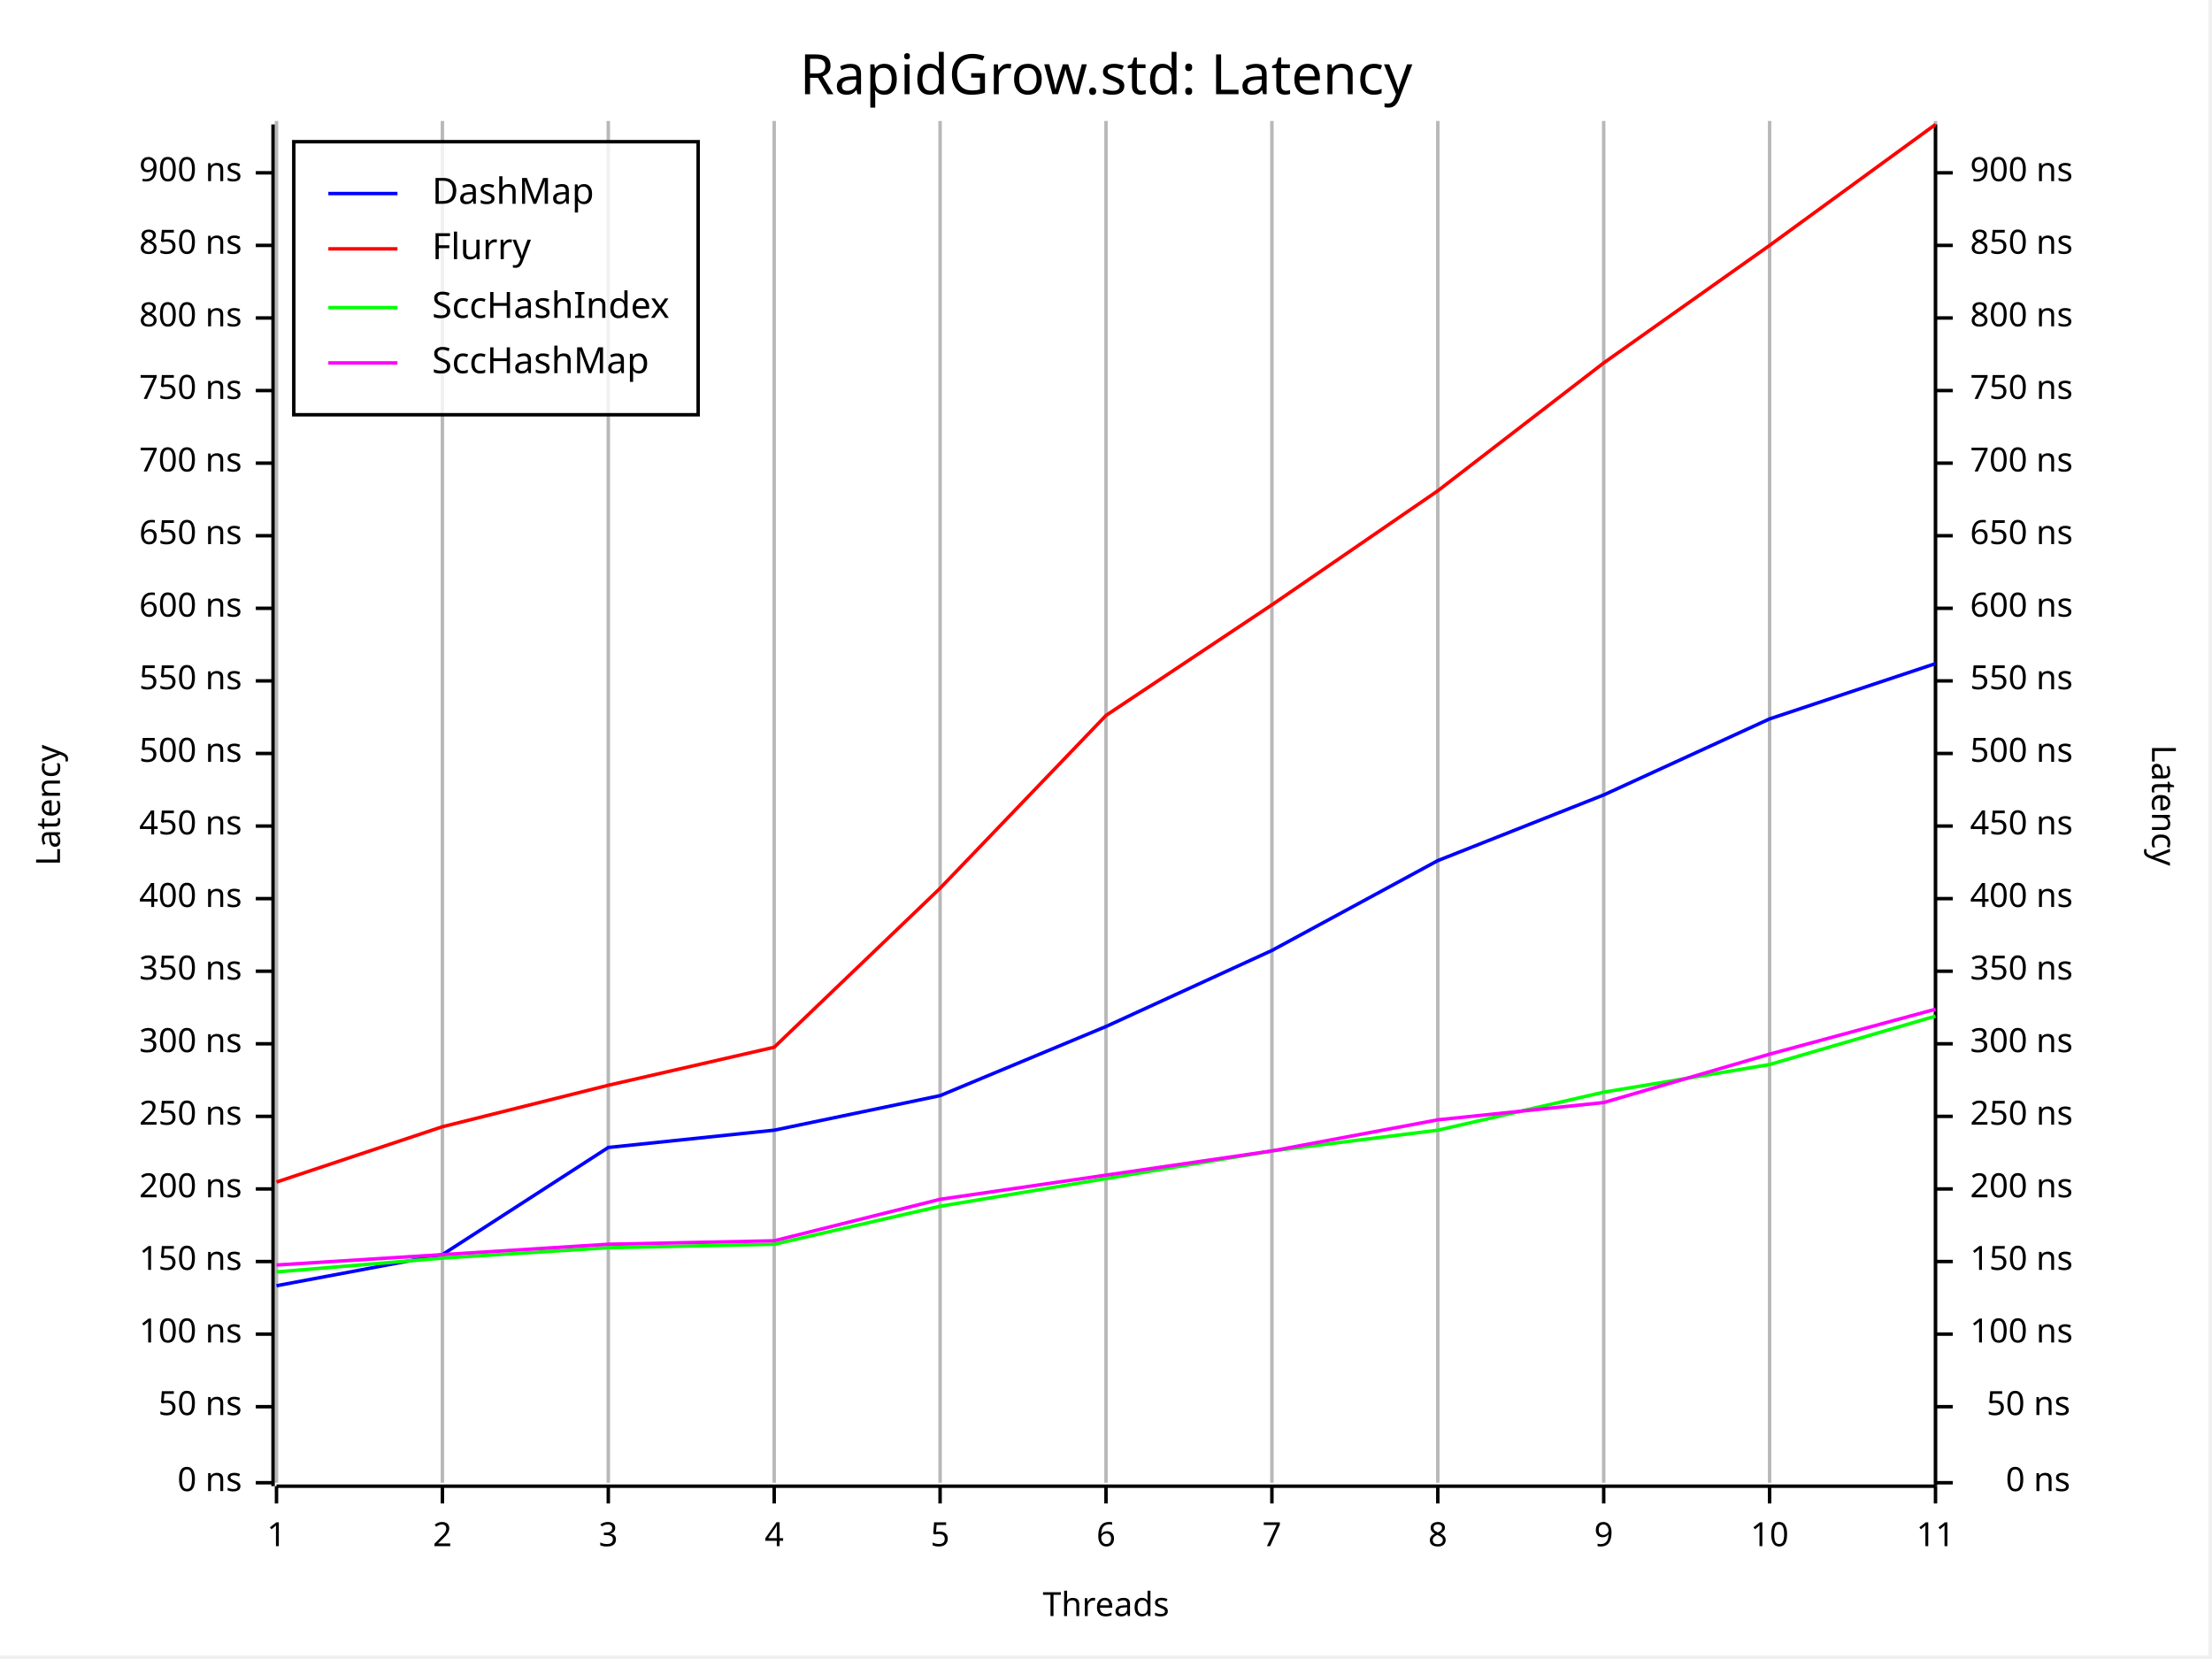
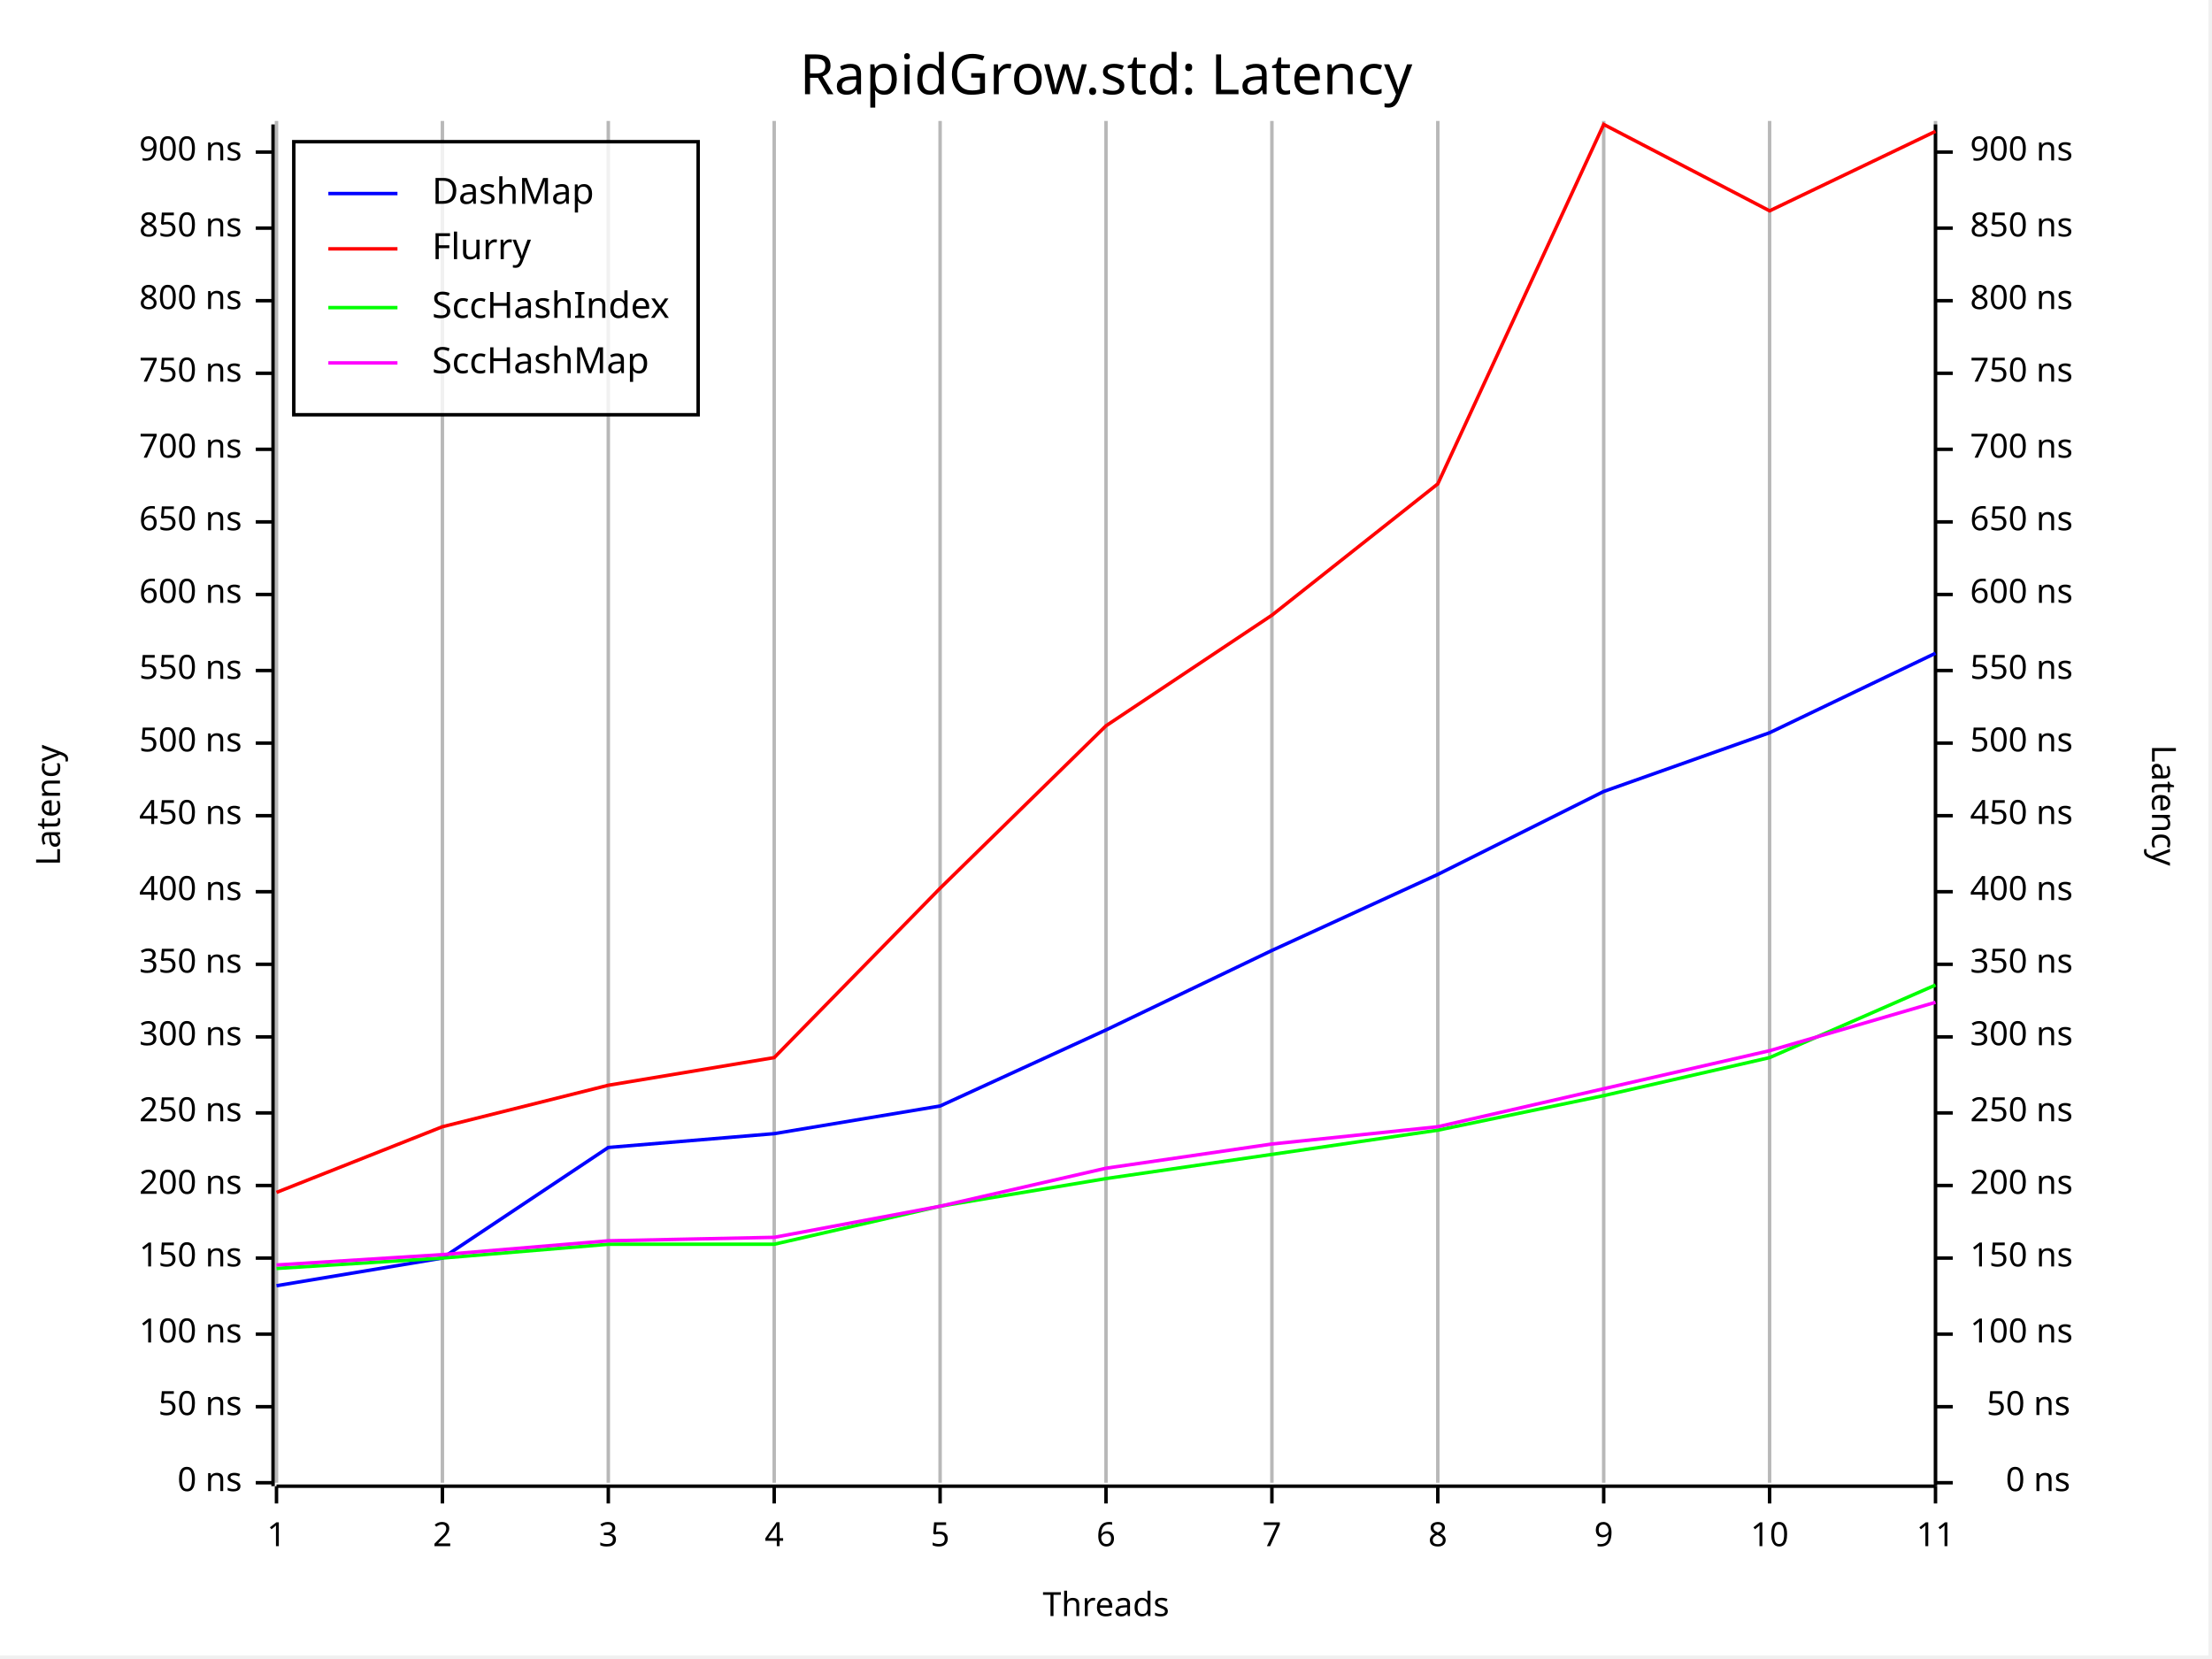
<svg xmlns="http://www.w3.org/2000/svg" width="640" height="480" viewBox="0 0 640 480">
  <rect x="0" y="0" width="639" height="479" opacity="1" fill="#FFFFFF" stroke="none" />
  <text x="320" y="15" dy="0.76em" text-anchor="middle" font-family="Fira Code" font-size="16.129" opacity="1" fill="#000000">
RapidGrow.std: Latency
</text>
  <line opacity="0.1" stroke="#000000" stroke-width="1" x1="80" y1="429" x2="80" y2="35" />
  <line opacity="0.1" stroke="#000000" stroke-width="1" x1="128" y1="429" x2="128" y2="35" />
  <line opacity="0.1" stroke="#000000" stroke-width="1" x1="176" y1="429" x2="176" y2="35" />
  <line opacity="0.1" stroke="#000000" stroke-width="1" x1="224" y1="429" x2="224" y2="35" />
  <line opacity="0.1" stroke="#000000" stroke-width="1" x1="272" y1="429" x2="272" y2="35" />
  <line opacity="0.1" stroke="#000000" stroke-width="1" x1="320" y1="429" x2="320" y2="35" />
  <line opacity="0.1" stroke="#000000" stroke-width="1" x1="368" y1="429" x2="368" y2="35" />
  <line opacity="0.1" stroke="#000000" stroke-width="1" x1="416" y1="429" x2="416" y2="35" />
  <line opacity="0.1" stroke="#000000" stroke-width="1" x1="464" y1="429" x2="464" y2="35" />
  <line opacity="0.1" stroke="#000000" stroke-width="1" x1="512" y1="429" x2="512" y2="35" />
  <line opacity="0.1" stroke="#000000" stroke-width="1" x1="560" y1="429" x2="560" y2="35" />
  <text x="10" y="233" dy="0.76em" text-anchor="middle" font-family="sans-serif" font-size="9.677" opacity="1" fill="#000000" transform="rotate(270, 10, 233)">
Latency
</text>
  <text x="320" y="470" dy="-0.5ex" text-anchor="middle" font-family="sans-serif" font-size="9.677" opacity="1" fill="#000000">
Threads
</text>
  <text x="630" y="233" dy="0.76em" text-anchor="middle" font-family="sans-serif" font-size="9.677" opacity="1" fill="#000000" transform="rotate(90, 630, 233)">
Latency
</text>
  <line opacity="0.2" stroke="#000000" stroke-width="1" x1="80" y1="429" x2="80" y2="35" />
  <line opacity="0.2" stroke="#000000" stroke-width="1" x1="128" y1="429" x2="128" y2="35" />
  <line opacity="0.2" stroke="#000000" stroke-width="1" x1="176" y1="429" x2="176" y2="35" />
  <line opacity="0.2" stroke="#000000" stroke-width="1" x1="224" y1="429" x2="224" y2="35" />
  <line opacity="0.2" stroke="#000000" stroke-width="1" x1="272" y1="429" x2="272" y2="35" />
  <line opacity="0.2" stroke="#000000" stroke-width="1" x1="320" y1="429" x2="320" y2="35" />
  <line opacity="0.2" stroke="#000000" stroke-width="1" x1="368" y1="429" x2="368" y2="35" />
  <line opacity="0.2" stroke="#000000" stroke-width="1" x1="416" y1="429" x2="416" y2="35" />
  <line opacity="0.2" stroke="#000000" stroke-width="1" x1="464" y1="429" x2="464" y2="35" />
  <line opacity="0.2" stroke="#000000" stroke-width="1" x1="512" y1="429" x2="512" y2="35" />
  <line opacity="0.2" stroke="#000000" stroke-width="1" x1="560" y1="429" x2="560" y2="35" />
  <polyline fill="none" opacity="1" stroke="#000000" stroke-width="1" points="79,36 79,430 " />
  <text x="70" y="429" dy="0.5ex" text-anchor="end" font-family="sans-serif" font-size="9.677" opacity="1" fill="#000000">
0 ns
</text>
  <polyline fill="none" opacity="1" stroke="#000000" stroke-width="1" points="74,429 79,429 " />
  <text x="70" y="407" dy="0.5ex" text-anchor="end" font-family="sans-serif" font-size="9.677" opacity="1" fill="#000000">
50 ns
</text>
  <polyline fill="none" opacity="1" stroke="#000000" stroke-width="1" points="74,407 79,407 " />
  <text x="70" y="386" dy="0.5ex" text-anchor="end" font-family="sans-serif" font-size="9.677" opacity="1" fill="#000000">
100 ns
</text>
  <polyline fill="none" opacity="1" stroke="#000000" stroke-width="1" points="74,386 79,386 " />
-   <text x="70" y="365" dy="0.5ex" text-anchor="end" font-family="sans-serif" font-size="9.677" opacity="1" fill="#000000">
+   <text x="70" y="364" dy="0.5ex" text-anchor="end" font-family="sans-serif" font-size="9.677" opacity="1" fill="#000000">
150 ns
</text>
-   <polyline fill="none" opacity="1" stroke="#000000" stroke-width="1" points="74,365 79,365 " />
-   <text x="70" y="344" dy="0.5ex" text-anchor="end" font-family="sans-serif" font-size="9.677" opacity="1" fill="#000000">
+   <polyline fill="none" opacity="1" stroke="#000000" stroke-width="1" points="74,364 79,364 " />
+   <text x="70" y="343" dy="0.5ex" text-anchor="end" font-family="sans-serif" font-size="9.677" opacity="1" fill="#000000">
200 ns
</text>
-   <polyline fill="none" opacity="1" stroke="#000000" stroke-width="1" points="74,344 79,344 " />
-   <text x="70" y="323" dy="0.5ex" text-anchor="end" font-family="sans-serif" font-size="9.677" opacity="1" fill="#000000">
+   <polyline fill="none" opacity="1" stroke="#000000" stroke-width="1" points="74,343 79,343 " />
+   <text x="70" y="322" dy="0.5ex" text-anchor="end" font-family="sans-serif" font-size="9.677" opacity="1" fill="#000000">
250 ns
</text>
-   <polyline fill="none" opacity="1" stroke="#000000" stroke-width="1" points="74,323 79,323 " />
-   <text x="70" y="302" dy="0.5ex" text-anchor="end" font-family="sans-serif" font-size="9.677" opacity="1" fill="#000000">
+   <polyline fill="none" opacity="1" stroke="#000000" stroke-width="1" points="74,322 79,322 " />
+   <text x="70" y="300" dy="0.5ex" text-anchor="end" font-family="sans-serif" font-size="9.677" opacity="1" fill="#000000">
300 ns
</text>
-   <polyline fill="none" opacity="1" stroke="#000000" stroke-width="1" points="74,302 79,302 " />
-   <text x="70" y="281" dy="0.5ex" text-anchor="end" font-family="sans-serif" font-size="9.677" opacity="1" fill="#000000">
+   <polyline fill="none" opacity="1" stroke="#000000" stroke-width="1" points="74,300 79,300 " />
+   <text x="70" y="279" dy="0.5ex" text-anchor="end" font-family="sans-serif" font-size="9.677" opacity="1" fill="#000000">
350 ns
</text>
-   <polyline fill="none" opacity="1" stroke="#000000" stroke-width="1" points="74,281 79,281 " />
-   <text x="70" y="260" dy="0.5ex" text-anchor="end" font-family="sans-serif" font-size="9.677" opacity="1" fill="#000000">
+   <polyline fill="none" opacity="1" stroke="#000000" stroke-width="1" points="74,279 79,279 " />
+   <text x="70" y="258" dy="0.5ex" text-anchor="end" font-family="sans-serif" font-size="9.677" opacity="1" fill="#000000">
400 ns
</text>
-   <polyline fill="none" opacity="1" stroke="#000000" stroke-width="1" points="74,260 79,260 " />
-   <text x="70" y="239" dy="0.5ex" text-anchor="end" font-family="sans-serif" font-size="9.677" opacity="1" fill="#000000">
+   <polyline fill="none" opacity="1" stroke="#000000" stroke-width="1" points="74,258 79,258 " />
+   <text x="70" y="236" dy="0.5ex" text-anchor="end" font-family="sans-serif" font-size="9.677" opacity="1" fill="#000000">
450 ns
</text>
-   <polyline fill="none" opacity="1" stroke="#000000" stroke-width="1" points="74,239 79,239 " />
-   <text x="70" y="218" dy="0.5ex" text-anchor="end" font-family="sans-serif" font-size="9.677" opacity="1" fill="#000000">
+   <polyline fill="none" opacity="1" stroke="#000000" stroke-width="1" points="74,236 79,236 " />
+   <text x="70" y="215" dy="0.5ex" text-anchor="end" font-family="sans-serif" font-size="9.677" opacity="1" fill="#000000">
500 ns
</text>
-   <polyline fill="none" opacity="1" stroke="#000000" stroke-width="1" points="74,218 79,218 " />
-   <text x="70" y="197" dy="0.5ex" text-anchor="end" font-family="sans-serif" font-size="9.677" opacity="1" fill="#000000">
+   <polyline fill="none" opacity="1" stroke="#000000" stroke-width="1" points="74,215 79,215 " />
+   <text x="70" y="194" dy="0.5ex" text-anchor="end" font-family="sans-serif" font-size="9.677" opacity="1" fill="#000000">
550 ns
</text>
-   <polyline fill="none" opacity="1" stroke="#000000" stroke-width="1" points="74,197 79,197 " />
-   <text x="70" y="176" dy="0.5ex" text-anchor="end" font-family="sans-serif" font-size="9.677" opacity="1" fill="#000000">
+   <polyline fill="none" opacity="1" stroke="#000000" stroke-width="1" points="74,194 79,194 " />
+   <text x="70" y="172" dy="0.5ex" text-anchor="end" font-family="sans-serif" font-size="9.677" opacity="1" fill="#000000">
600 ns
</text>
-   <polyline fill="none" opacity="1" stroke="#000000" stroke-width="1" points="74,176 79,176 " />
-   <text x="70" y="155" dy="0.5ex" text-anchor="end" font-family="sans-serif" font-size="9.677" opacity="1" fill="#000000">
+   <polyline fill="none" opacity="1" stroke="#000000" stroke-width="1" points="74,172 79,172 " />
+   <text x="70" y="151" dy="0.5ex" text-anchor="end" font-family="sans-serif" font-size="9.677" opacity="1" fill="#000000">
650 ns
</text>
-   <polyline fill="none" opacity="1" stroke="#000000" stroke-width="1" points="74,155 79,155 " />
-   <text x="70" y="134" dy="0.5ex" text-anchor="end" font-family="sans-serif" font-size="9.677" opacity="1" fill="#000000">
+   <polyline fill="none" opacity="1" stroke="#000000" stroke-width="1" points="74,151 79,151 " />
+   <text x="70" y="130" dy="0.5ex" text-anchor="end" font-family="sans-serif" font-size="9.677" opacity="1" fill="#000000">
700 ns
</text>
-   <polyline fill="none" opacity="1" stroke="#000000" stroke-width="1" points="74,134 79,134 " />
-   <text x="70" y="113" dy="0.5ex" text-anchor="end" font-family="sans-serif" font-size="9.677" opacity="1" fill="#000000">
+   <polyline fill="none" opacity="1" stroke="#000000" stroke-width="1" points="74,130 79,130 " />
+   <text x="70" y="108" dy="0.5ex" text-anchor="end" font-family="sans-serif" font-size="9.677" opacity="1" fill="#000000">
750 ns
</text>
-   <polyline fill="none" opacity="1" stroke="#000000" stroke-width="1" points="74,113 79,113 " />
-   <text x="70" y="92" dy="0.5ex" text-anchor="end" font-family="sans-serif" font-size="9.677" opacity="1" fill="#000000">
+   <polyline fill="none" opacity="1" stroke="#000000" stroke-width="1" points="74,108 79,108 " />
+   <text x="70" y="87" dy="0.5ex" text-anchor="end" font-family="sans-serif" font-size="9.677" opacity="1" fill="#000000">
800 ns
</text>
-   <polyline fill="none" opacity="1" stroke="#000000" stroke-width="1" points="74,92 79,92 " />
-   <text x="70" y="71" dy="0.5ex" text-anchor="end" font-family="sans-serif" font-size="9.677" opacity="1" fill="#000000">
+   <polyline fill="none" opacity="1" stroke="#000000" stroke-width="1" points="74,87 79,87 " />
+   <text x="70" y="66" dy="0.5ex" text-anchor="end" font-family="sans-serif" font-size="9.677" opacity="1" fill="#000000">
850 ns
</text>
-   <polyline fill="none" opacity="1" stroke="#000000" stroke-width="1" points="74,71 79,71 " />
-   <text x="70" y="50" dy="0.5ex" text-anchor="end" font-family="sans-serif" font-size="9.677" opacity="1" fill="#000000">
+   <polyline fill="none" opacity="1" stroke="#000000" stroke-width="1" points="74,66 79,66 " />
+   <text x="70" y="44" dy="0.5ex" text-anchor="end" font-family="sans-serif" font-size="9.677" opacity="1" fill="#000000">
900 ns
</text>
-   <polyline fill="none" opacity="1" stroke="#000000" stroke-width="1" points="74,50 79,50 " />
+   <polyline fill="none" opacity="1" stroke="#000000" stroke-width="1" points="74,44 79,44 " />
  <polyline fill="none" opacity="1" stroke="#000000" stroke-width="1" points="80,430 560,430 " />
  <text x="80" y="440" dy="0.76em" text-anchor="middle" font-family="sans-serif" font-size="9.677" opacity="1" fill="#000000">
1
</text>
  <polyline fill="none" opacity="1" stroke="#000000" stroke-width="1" points="80,430 80,435 " />
  <text x="128" y="440" dy="0.76em" text-anchor="middle" font-family="sans-serif" font-size="9.677" opacity="1" fill="#000000">
2
</text>
  <polyline fill="none" opacity="1" stroke="#000000" stroke-width="1" points="128,430 128,435 " />
  <text x="176" y="440" dy="0.76em" text-anchor="middle" font-family="sans-serif" font-size="9.677" opacity="1" fill="#000000">
3
</text>
  <polyline fill="none" opacity="1" stroke="#000000" stroke-width="1" points="176,430 176,435 " />
  <text x="224" y="440" dy="0.76em" text-anchor="middle" font-family="sans-serif" font-size="9.677" opacity="1" fill="#000000">
4
</text>
  <polyline fill="none" opacity="1" stroke="#000000" stroke-width="1" points="224,430 224,435 " />
  <text x="272" y="440" dy="0.76em" text-anchor="middle" font-family="sans-serif" font-size="9.677" opacity="1" fill="#000000">
5
</text>
  <polyline fill="none" opacity="1" stroke="#000000" stroke-width="1" points="272,430 272,435 " />
  <text x="320" y="440" dy="0.76em" text-anchor="middle" font-family="sans-serif" font-size="9.677" opacity="1" fill="#000000">
6
</text>
  <polyline fill="none" opacity="1" stroke="#000000" stroke-width="1" points="320,430 320,435 " />
  <text x="368" y="440" dy="0.76em" text-anchor="middle" font-family="sans-serif" font-size="9.677" opacity="1" fill="#000000">
7
</text>
  <polyline fill="none" opacity="1" stroke="#000000" stroke-width="1" points="368,430 368,435 " />
  <text x="416" y="440" dy="0.76em" text-anchor="middle" font-family="sans-serif" font-size="9.677" opacity="1" fill="#000000">
8
</text>
  <polyline fill="none" opacity="1" stroke="#000000" stroke-width="1" points="416,430 416,435 " />
  <text x="464" y="440" dy="0.76em" text-anchor="middle" font-family="sans-serif" font-size="9.677" opacity="1" fill="#000000">
9
</text>
  <polyline fill="none" opacity="1" stroke="#000000" stroke-width="1" points="464,430 464,435 " />
  <text x="512" y="440" dy="0.76em" text-anchor="middle" font-family="sans-serif" font-size="9.677" opacity="1" fill="#000000">
10
</text>
  <polyline fill="none" opacity="1" stroke="#000000" stroke-width="1" points="512,430 512,435 " />
  <text x="560" y="440" dy="0.76em" text-anchor="middle" font-family="sans-serif" font-size="9.677" opacity="1" fill="#000000">
11
</text>
  <polyline fill="none" opacity="1" stroke="#000000" stroke-width="1" points="560,430 560,435 " />
  <polyline fill="none" opacity="1" stroke="#000000" stroke-width="1" points="560,36 560,430 " />
  <text x="599" y="429" dy="0.5ex" text-anchor="end" font-family="sans-serif" font-size="9.677" opacity="1" fill="#000000">
0 ns
</text>
  <polyline fill="none" opacity="1" stroke="#000000" stroke-width="1" points="560,429 565,429 " />
  <text x="599" y="407" dy="0.5ex" text-anchor="end" font-family="sans-serif" font-size="9.677" opacity="1" fill="#000000">
50 ns
</text>
  <polyline fill="none" opacity="1" stroke="#000000" stroke-width="1" points="560,407 565,407 " />
  <text x="570" y="386" dy="0.5ex" text-anchor="start" font-family="sans-serif" font-size="9.677" opacity="1" fill="#000000">
100 ns
</text>
  <polyline fill="none" opacity="1" stroke="#000000" stroke-width="1" points="560,386 565,386 " />
-   <text x="570" y="365" dy="0.5ex" text-anchor="start" font-family="sans-serif" font-size="9.677" opacity="1" fill="#000000">
+   <text x="570" y="364" dy="0.5ex" text-anchor="start" font-family="sans-serif" font-size="9.677" opacity="1" fill="#000000">
150 ns
</text>
-   <polyline fill="none" opacity="1" stroke="#000000" stroke-width="1" points="560,365 565,365 " />
-   <text x="570" y="344" dy="0.5ex" text-anchor="start" font-family="sans-serif" font-size="9.677" opacity="1" fill="#000000">
+   <polyline fill="none" opacity="1" stroke="#000000" stroke-width="1" points="560,364 565,364 " />
+   <text x="570" y="343" dy="0.5ex" text-anchor="start" font-family="sans-serif" font-size="9.677" opacity="1" fill="#000000">
200 ns
</text>
-   <polyline fill="none" opacity="1" stroke="#000000" stroke-width="1" points="560,344 565,344 " />
-   <text x="570" y="323" dy="0.5ex" text-anchor="start" font-family="sans-serif" font-size="9.677" opacity="1" fill="#000000">
+   <polyline fill="none" opacity="1" stroke="#000000" stroke-width="1" points="560,343 565,343 " />
+   <text x="570" y="322" dy="0.5ex" text-anchor="start" font-family="sans-serif" font-size="9.677" opacity="1" fill="#000000">
250 ns
</text>
-   <polyline fill="none" opacity="1" stroke="#000000" stroke-width="1" points="560,323 565,323 " />
-   <text x="570" y="302" dy="0.5ex" text-anchor="start" font-family="sans-serif" font-size="9.677" opacity="1" fill="#000000">
+   <polyline fill="none" opacity="1" stroke="#000000" stroke-width="1" points="560,322 565,322 " />
+   <text x="570" y="300" dy="0.5ex" text-anchor="start" font-family="sans-serif" font-size="9.677" opacity="1" fill="#000000">
300 ns
</text>
-   <polyline fill="none" opacity="1" stroke="#000000" stroke-width="1" points="560,302 565,302 " />
-   <text x="570" y="281" dy="0.5ex" text-anchor="start" font-family="sans-serif" font-size="9.677" opacity="1" fill="#000000">
+   <polyline fill="none" opacity="1" stroke="#000000" stroke-width="1" points="560,300 565,300 " />
+   <text x="570" y="279" dy="0.5ex" text-anchor="start" font-family="sans-serif" font-size="9.677" opacity="1" fill="#000000">
350 ns
</text>
-   <polyline fill="none" opacity="1" stroke="#000000" stroke-width="1" points="560,281 565,281 " />
-   <text x="570" y="260" dy="0.5ex" text-anchor="start" font-family="sans-serif" font-size="9.677" opacity="1" fill="#000000">
+   <polyline fill="none" opacity="1" stroke="#000000" stroke-width="1" points="560,279 565,279 " />
+   <text x="570" y="258" dy="0.5ex" text-anchor="start" font-family="sans-serif" font-size="9.677" opacity="1" fill="#000000">
400 ns
</text>
-   <polyline fill="none" opacity="1" stroke="#000000" stroke-width="1" points="560,260 565,260 " />
-   <text x="570" y="239" dy="0.5ex" text-anchor="start" font-family="sans-serif" font-size="9.677" opacity="1" fill="#000000">
+   <polyline fill="none" opacity="1" stroke="#000000" stroke-width="1" points="560,258 565,258 " />
+   <text x="570" y="236" dy="0.5ex" text-anchor="start" font-family="sans-serif" font-size="9.677" opacity="1" fill="#000000">
450 ns
</text>
-   <polyline fill="none" opacity="1" stroke="#000000" stroke-width="1" points="560,239 565,239 " />
-   <text x="570" y="218" dy="0.5ex" text-anchor="start" font-family="sans-serif" font-size="9.677" opacity="1" fill="#000000">
+   <polyline fill="none" opacity="1" stroke="#000000" stroke-width="1" points="560,236 565,236 " />
+   <text x="570" y="215" dy="0.5ex" text-anchor="start" font-family="sans-serif" font-size="9.677" opacity="1" fill="#000000">
500 ns
</text>
-   <polyline fill="none" opacity="1" stroke="#000000" stroke-width="1" points="560,218 565,218 " />
-   <text x="570" y="197" dy="0.5ex" text-anchor="start" font-family="sans-serif" font-size="9.677" opacity="1" fill="#000000">
+   <polyline fill="none" opacity="1" stroke="#000000" stroke-width="1" points="560,215 565,215 " />
+   <text x="570" y="194" dy="0.5ex" text-anchor="start" font-family="sans-serif" font-size="9.677" opacity="1" fill="#000000">
550 ns
</text>
-   <polyline fill="none" opacity="1" stroke="#000000" stroke-width="1" points="560,197 565,197 " />
-   <text x="570" y="176" dy="0.5ex" text-anchor="start" font-family="sans-serif" font-size="9.677" opacity="1" fill="#000000">
+   <polyline fill="none" opacity="1" stroke="#000000" stroke-width="1" points="560,194 565,194 " />
+   <text x="570" y="172" dy="0.5ex" text-anchor="start" font-family="sans-serif" font-size="9.677" opacity="1" fill="#000000">
600 ns
</text>
-   <polyline fill="none" opacity="1" stroke="#000000" stroke-width="1" points="560,176 565,176 " />
-   <text x="570" y="155" dy="0.5ex" text-anchor="start" font-family="sans-serif" font-size="9.677" opacity="1" fill="#000000">
+   <polyline fill="none" opacity="1" stroke="#000000" stroke-width="1" points="560,172 565,172 " />
+   <text x="570" y="151" dy="0.5ex" text-anchor="start" font-family="sans-serif" font-size="9.677" opacity="1" fill="#000000">
650 ns
</text>
-   <polyline fill="none" opacity="1" stroke="#000000" stroke-width="1" points="560,155 565,155 " />
-   <text x="570" y="134" dy="0.5ex" text-anchor="start" font-family="sans-serif" font-size="9.677" opacity="1" fill="#000000">
+   <polyline fill="none" opacity="1" stroke="#000000" stroke-width="1" points="560,151 565,151 " />
+   <text x="570" y="130" dy="0.5ex" text-anchor="start" font-family="sans-serif" font-size="9.677" opacity="1" fill="#000000">
700 ns
</text>
-   <polyline fill="none" opacity="1" stroke="#000000" stroke-width="1" points="560,134 565,134 " />
-   <text x="570" y="113" dy="0.5ex" text-anchor="start" font-family="sans-serif" font-size="9.677" opacity="1" fill="#000000">
+   <polyline fill="none" opacity="1" stroke="#000000" stroke-width="1" points="560,130 565,130 " />
+   <text x="570" y="108" dy="0.5ex" text-anchor="start" font-family="sans-serif" font-size="9.677" opacity="1" fill="#000000">
750 ns
</text>
-   <polyline fill="none" opacity="1" stroke="#000000" stroke-width="1" points="560,113 565,113 " />
-   <text x="570" y="92" dy="0.5ex" text-anchor="start" font-family="sans-serif" font-size="9.677" opacity="1" fill="#000000">
+   <polyline fill="none" opacity="1" stroke="#000000" stroke-width="1" points="560,108 565,108 " />
+   <text x="570" y="87" dy="0.5ex" text-anchor="start" font-family="sans-serif" font-size="9.677" opacity="1" fill="#000000">
800 ns
</text>
-   <polyline fill="none" opacity="1" stroke="#000000" stroke-width="1" points="560,92 565,92 " />
-   <text x="570" y="71" dy="0.5ex" text-anchor="start" font-family="sans-serif" font-size="9.677" opacity="1" fill="#000000">
+   <polyline fill="none" opacity="1" stroke="#000000" stroke-width="1" points="560,87 565,87 " />
+   <text x="570" y="66" dy="0.5ex" text-anchor="start" font-family="sans-serif" font-size="9.677" opacity="1" fill="#000000">
850 ns
</text>
-   <polyline fill="none" opacity="1" stroke="#000000" stroke-width="1" points="560,71 565,71 " />
-   <text x="570" y="50" dy="0.5ex" text-anchor="start" font-family="sans-serif" font-size="9.677" opacity="1" fill="#000000">
+   <polyline fill="none" opacity="1" stroke="#000000" stroke-width="1" points="560,66 565,66 " />
+   <text x="570" y="44" dy="0.5ex" text-anchor="start" font-family="sans-serif" font-size="9.677" opacity="1" fill="#000000">
900 ns
</text>
-   <polyline fill="none" opacity="1" stroke="#000000" stroke-width="1" points="560,50 565,50 " />
-   <polyline fill="none" opacity="1" stroke="#0000FF" stroke-width="1" points="80,372 128,363 176,332 224,327 272,317 320,297 368,275 416,249 464,230 512,208 560,192 " />
-   <polyline fill="none" opacity="1" stroke="#FF0000" stroke-width="1" points="80,342 128,326 176,314 224,303 272,257 320,207 368,175 416,142 464,105 512,71 560,36 " />
-   <polyline fill="none" opacity="1" stroke="#00FF00" stroke-width="1" points="80,368 128,364 176,361 224,360 272,349 320,341 368,333 416,327 464,316 512,308 560,294 " />
-   <polyline fill="none" opacity="1" stroke="#FF00FF" stroke-width="1" points="80,366 128,363 176,360 224,359 272,347 320,340 368,333 416,324 464,319 512,305 560,292 " />
+   <polyline fill="none" opacity="1" stroke="#000000" stroke-width="1" points="560,44 565,44 " />
+   <polyline fill="none" opacity="1" stroke="#0000FF" stroke-width="1" points="80,372 128,364 176,332 224,328 272,320 320,298 368,275 416,253 464,229 512,212 560,189 " />
+   <polyline fill="none" opacity="1" stroke="#FF0000" stroke-width="1" points="80,345 128,326 176,314 224,306 272,257 320,210 368,178 416,140 464,36 512,61 560,38 " />
+   <polyline fill="none" opacity="1" stroke="#00FF00" stroke-width="1" points="80,367 128,364 176,360 224,360 272,349 320,341 368,334 416,327 464,317 512,306 560,285 " />
+   <polyline fill="none" opacity="1" stroke="#FF00FF" stroke-width="1" points="80,366 128,363 176,359 224,358 272,349 320,338 368,331 416,326 464,315 512,304 560,290 " />
  <rect x="85" y="41" width="117" height="79" opacity="0.8" fill="#FFFFFF" stroke="none" />
  <rect x="85" y="41" width="117" height="79" opacity="1" fill="none" stroke="#000000" />
  <text x="125" y="51" dy="0.76em" text-anchor="start" font-family="Fira Code" font-size="10.484" opacity="1" fill="#000000">
DashMap
</text>
  <text x="125" y="67" dy="0.76em" text-anchor="start" font-family="Fira Code" font-size="10.484" opacity="1" fill="#000000">
Flurry
</text>
  <text x="125" y="84" dy="0.76em" text-anchor="start" font-family="Fira Code" font-size="10.484" opacity="1" fill="#000000">
SccHashIndex
</text>
  <text x="125" y="100" dy="0.76em" text-anchor="start" font-family="Fira Code" font-size="10.484" opacity="1" fill="#000000">
SccHashMap
</text>
  <polyline fill="none" opacity="1" stroke="#0000FF" stroke-width="1" points="95,56 115,56 " />
  <polyline fill="none" opacity="1" stroke="#FF0000" stroke-width="1" points="95,72 115,72 " />
  <polyline fill="none" opacity="1" stroke="#00FF00" stroke-width="1" points="95,89 115,89 " />
  <polyline fill="none" opacity="1" stroke="#FF00FF" stroke-width="1" points="95,105 115,105 " />
</svg>
